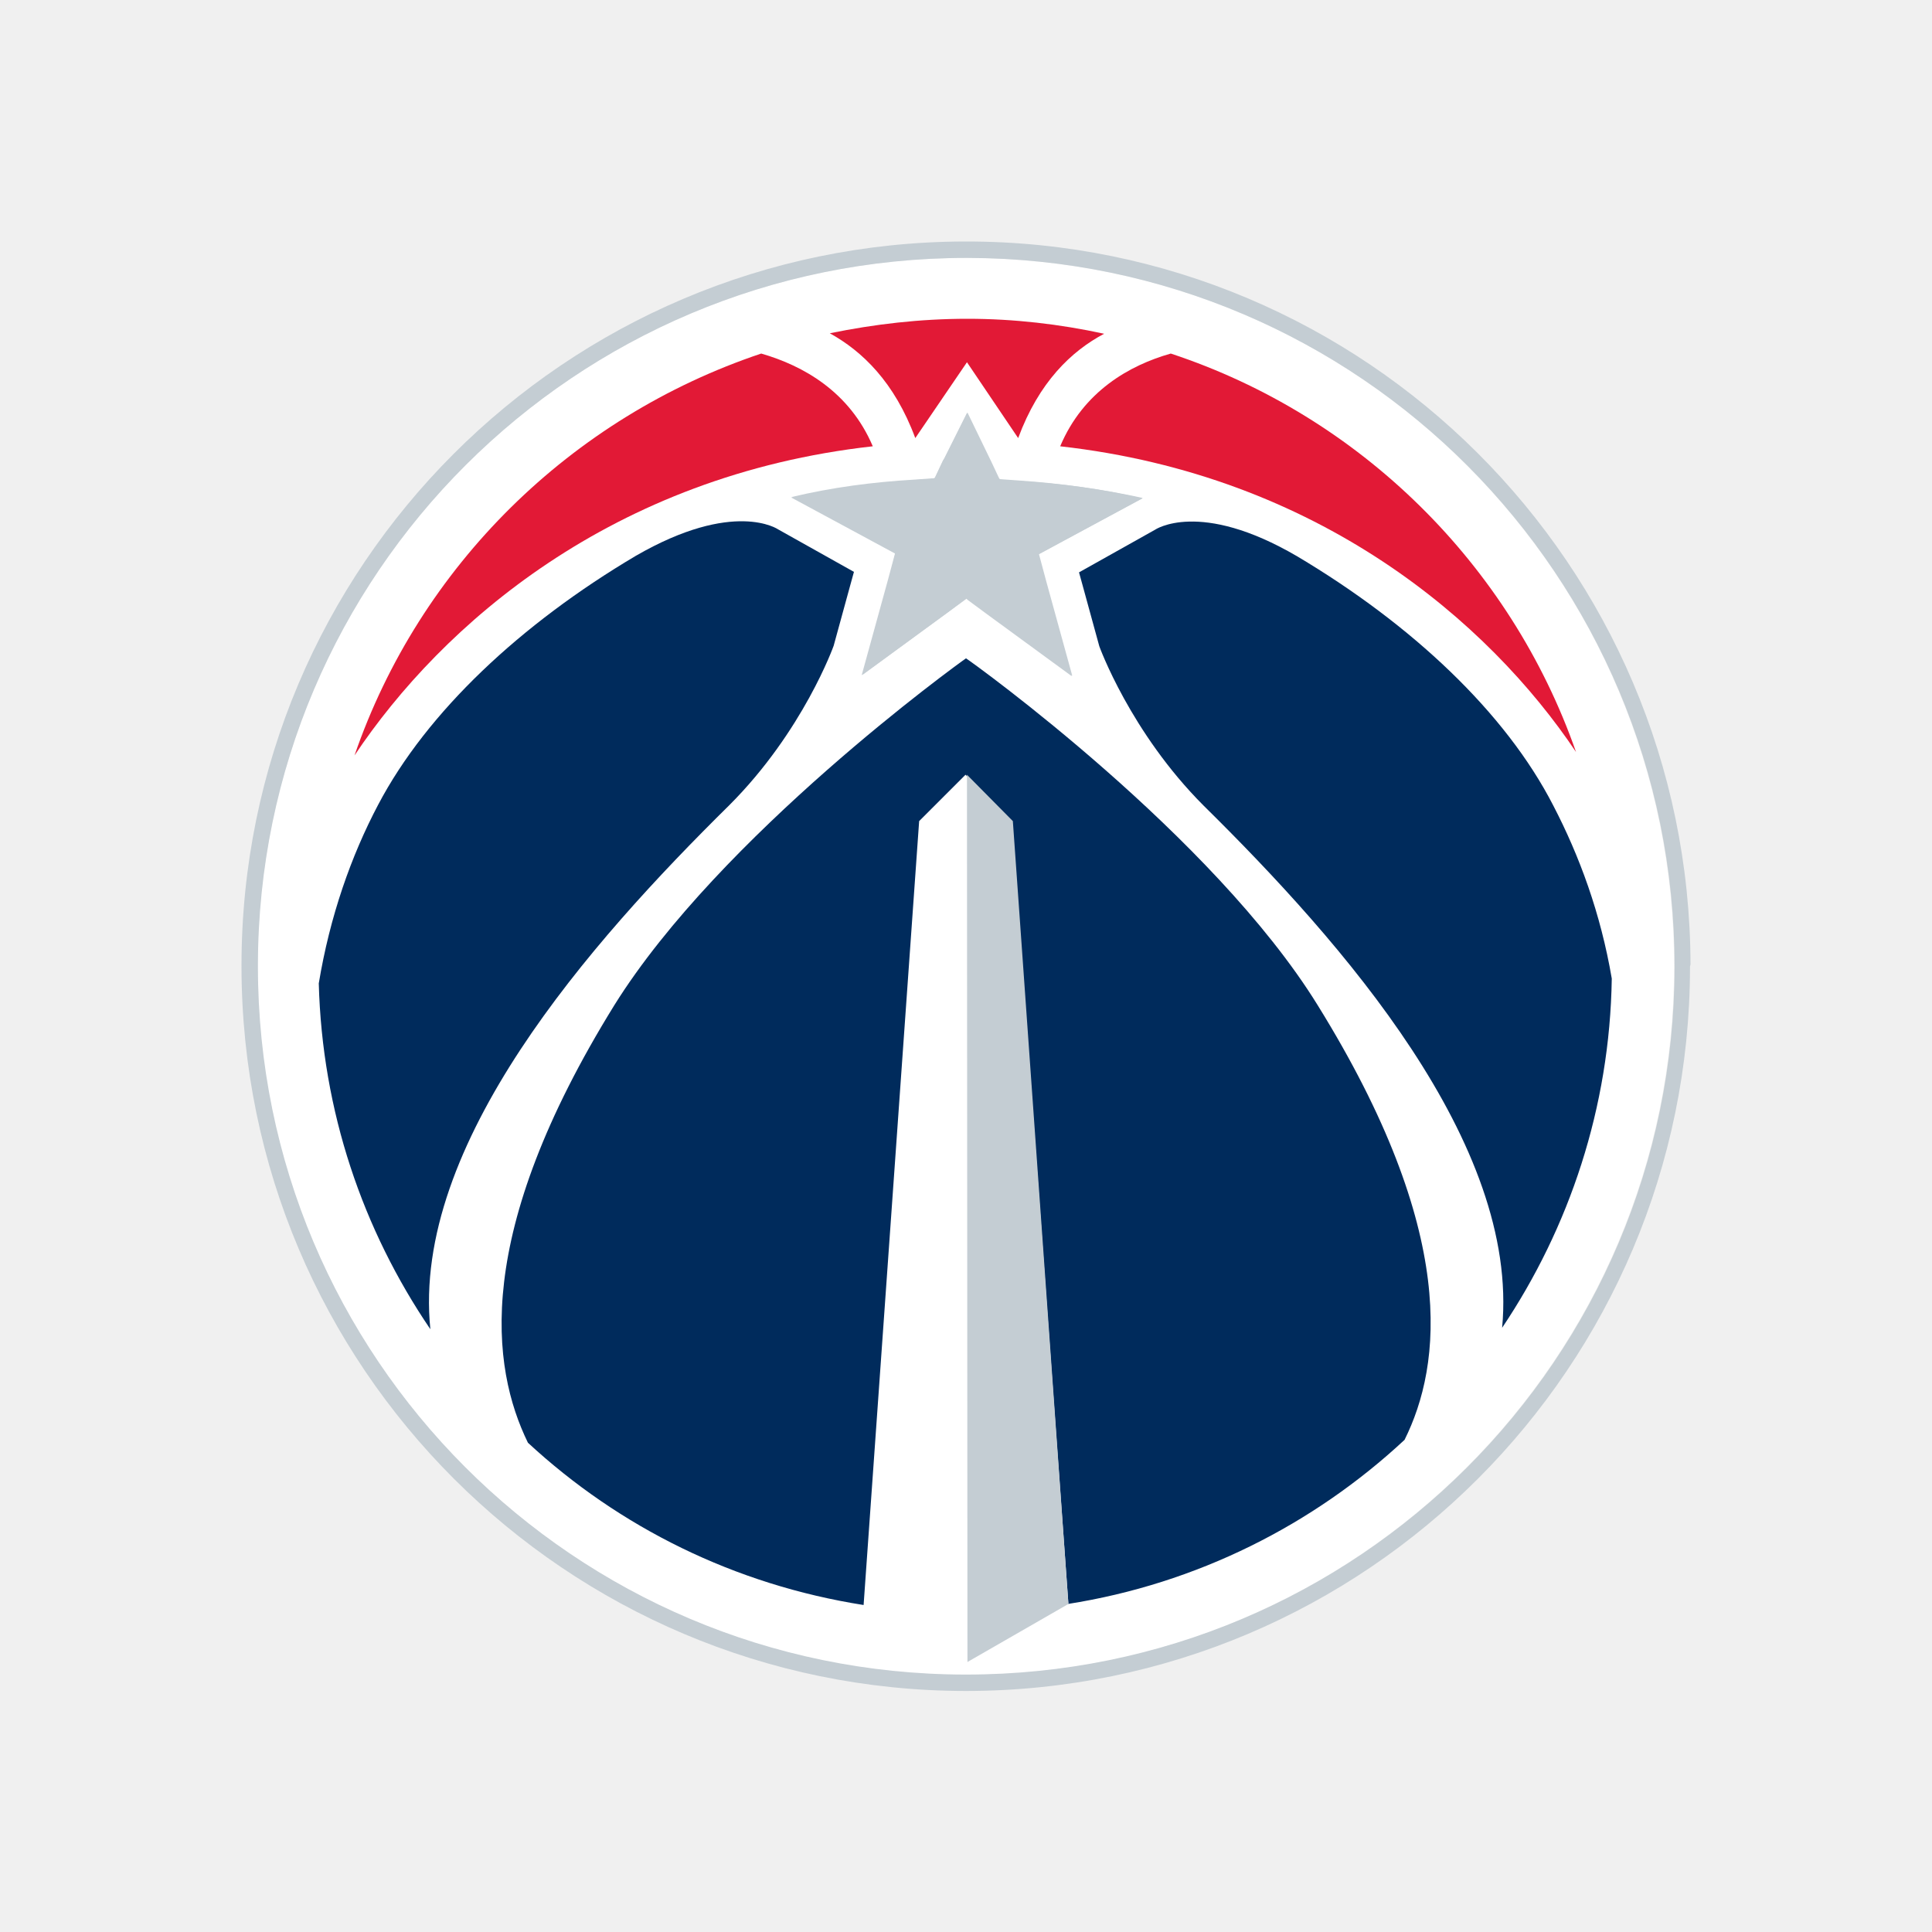
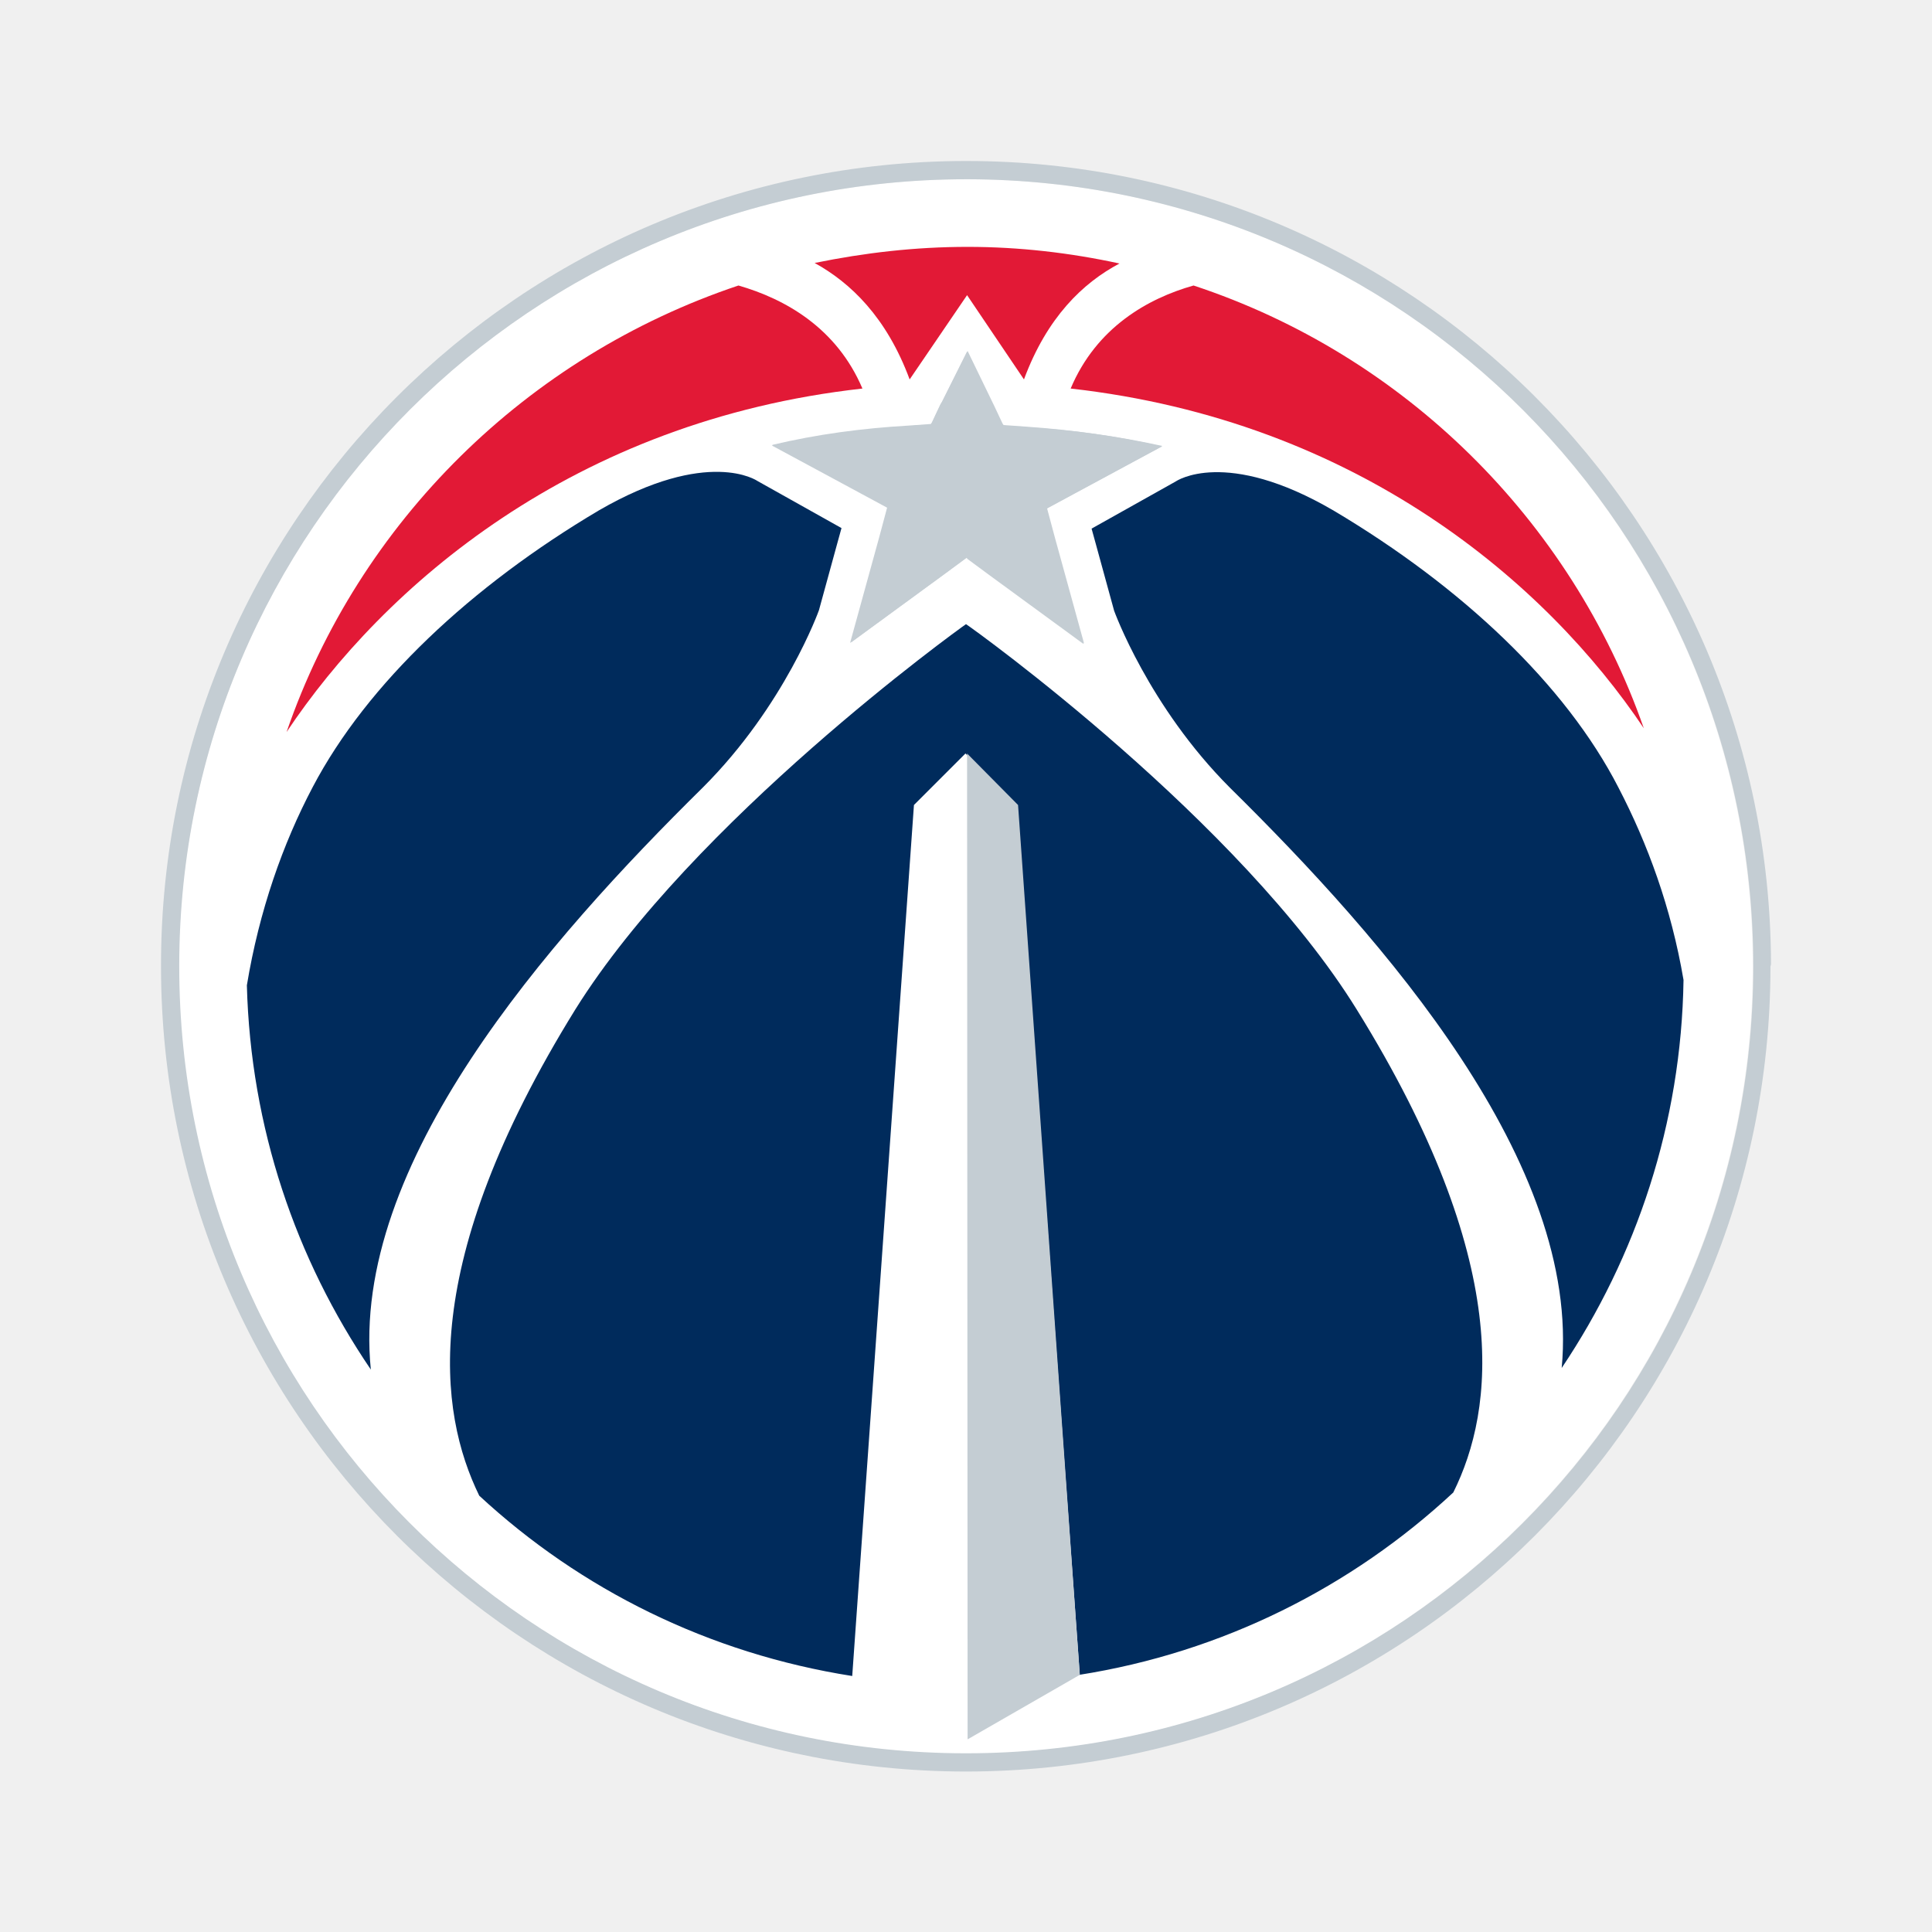
- <svg xmlns="http://www.w3.org/2000/svg" version="1.1" id="Layer_2_1_" x="0px" y="0px" viewBox="0 0 400 400" style="enable-background:new 0 0 400 400;" xml:space="preserve">
+ <svg xmlns="http://www.w3.org/2000/svg" data-sfandom-renewal="20261009" shape-rendering="geometricPrecision" preserveAspectRatio="xMidYMid meet" version="1.1" id="Layer_2_1_" x="0px" y="0px" viewBox="20 20 360 360" style="enable-background:new 0 0 400 400;" xml:space="preserve">
  <style type="text/css">
	.st0{fill:#FFFFFF;}
	.st1{fill:#C4CDD3;}
	.st2{fill:#002B5C;}
	.st3{fill:#E21936;}
</style>
  <g id="Layer_2_2_">
    <path class="st0" d="M200.3,53.4h-0.3c-80.9,0-146.4,65.5-146.7,146.4v0.3c0,80.9,65.5,146.5,146.4,146.7h0.1h0.1l0,0   c80.9,0,146.5-65.5,146.7-146.4v-0.1v-0.1C346.7,119.2,281.2,53.5,200.3,53.4" />
    <path class="st1" d="M350,199.6C349.8,117,282.7,50,200.1,50h-0.1h-0.3C117,50.2,50,117.3,50,199.9v0.2v0.1   C50.1,283,117.2,350,199.9,350.1l0,0l0,0h0.1h0.1c82.8-0.1,149.7-67.2,149.8-149.8c0-0.1,0-0.1,0-0.2S350,199.8,350,199.6    M346.7,200.2L346.7,200.2c-0.1,81-65.6,146.5-146.7,146.5l0,0h-0.1h-0.1C118.9,346.6,53.4,281,53.4,200.1v-0.3   c0.1-80.9,65.8-146.4,146.7-146.4h0.3c80.9,0.2,146.3,65.8,146.3,146.7L346.7,200.2L346.7,200.2z" />
    <path class="st2" d="M151,166.7c15.3-15.3,21.6-33,21.6-33l3.4-12.4l0.8-2.9l-15.7-8.8c0,0-9.1-6.3-29.5,5.5   c-23.8,14.1-43.2,32.3-53.3,51.5c-5.6,10.6-10,23.1-12.3,37c0.7,26.5,9.1,51,23.1,71.6C85.2,237,122.1,195.2,151,166.7" />
    <path class="st2" d="M268.6,115.2c-20.3-11.9-29.5-5.5-29.5-5.5l-15.7,8.8l0.8,2.9l3.4,12.4c0,0,6.4,17.8,21.6,33   c28.8,28.4,65.4,70,61.8,108.1c13.9-20.7,22.3-45.6,22.7-72.3c-2.3-13.5-6.7-25.4-12.1-35.8C311.7,147.5,292.3,129.3,268.6,115.2" />
    <path class="st3" d="M219.5,92.4c53.5,6,88.7,36.3,106.8,63.3c-13.6-38.9-44.8-69.6-83.9-82.5C233.9,75.6,224.3,81,219.5,92.4" />
    <path class="st3" d="M180.7,92.4c-4.8-11.3-14.4-16.7-23.1-19.2c-39.4,13.2-70.7,44-84.2,83.2C91.5,129.3,126.8,98.4,180.7,92.4" />
    <path class="st3" d="M189.5,90.7L200.2,75l10.6,15.7c4.3-11.6,11-18,17.8-21.6c-9.2-2-18.7-3.1-28.3-3.1c-9.8,0-19.2,1.1-28.5,3   C178.5,72.7,185.2,79.1,189.5,90.7" />
    <path class="st2" d="M272.8,208.1c-21.7-35.1-71.1-70.7-72.8-71.8c-1.6,1.1-50.9,36.7-72.8,71.8c-29.4,47.5-25.5,75-17.9,90.6   c18.9,17.5,42.8,29.4,69.5,33.6l11.5-162.3l9.5-9.5l0.1-0.1l0,0l0,0l0.1,0.1l9.5,9.5L221.2,332l-0.2,0.1   c26.8-4.2,50.9-16.4,69.8-34C298.5,282.6,302,255.2,272.8,208.1" />
    <polygon class="st1" points="209.7,170 200.2,160.4 200.3,344.1 221,332.2 221.2,332.1  " />
    <path class="st1" d="M200.1,123.9l-4.2,3.1l-17.5,12.8l4.6-16.7l0.8-2.9l1.5-5.6l-5-2.7l-16.5-8.9c8.2-1.8,16.7-3,25.4-3.6l4.2-0.3   l0.2-0.3l1.6-3.4l0.3-0.5l0,0l4.7-9.4l4.8,9.9l0,0l0.1,0.2l1.6,3.4l0.2,0.3l4.2,0.3c8.6,0.5,17,1.6,25.4,3.6l-16.5,8.9l-5,2.7   l1.5,5.6l0.8,2.9l4.6,16.7l-17.5-12.8l-4.2-3.1v-0.1H200.1L200.1,123.9L200.1,123.9z" />
    <path class="st1" d="M200.3,123.9L200.3,123.9l4.2,3.2l17.5,12.8l-4.6-16.7l-0.8-2.9l-1.5-5.6l5-2.7l16.5-8.9   c-8.2-1.8-16.7-3-25.4-3.6l-4.2-0.3l-0.2-0.3l-1.6-3.4l-0.1-0.2l-4.8-9.9l-4.7,9.4l0,0l-0.3,0.5l-1.6,3.4l-0.2,0.3l-4.2,0.3   c-8.6,0.5-17,1.6-25.4,3.6l16.5,8.9l5,2.7l-1.4,5.6l-0.8,2.9l-4.6,16.7l17.5-12.8l4.2-3.1v-0.1L200.3,123.9L200.3,123.9   L200.3,123.9z" />
  </g>
</svg>
